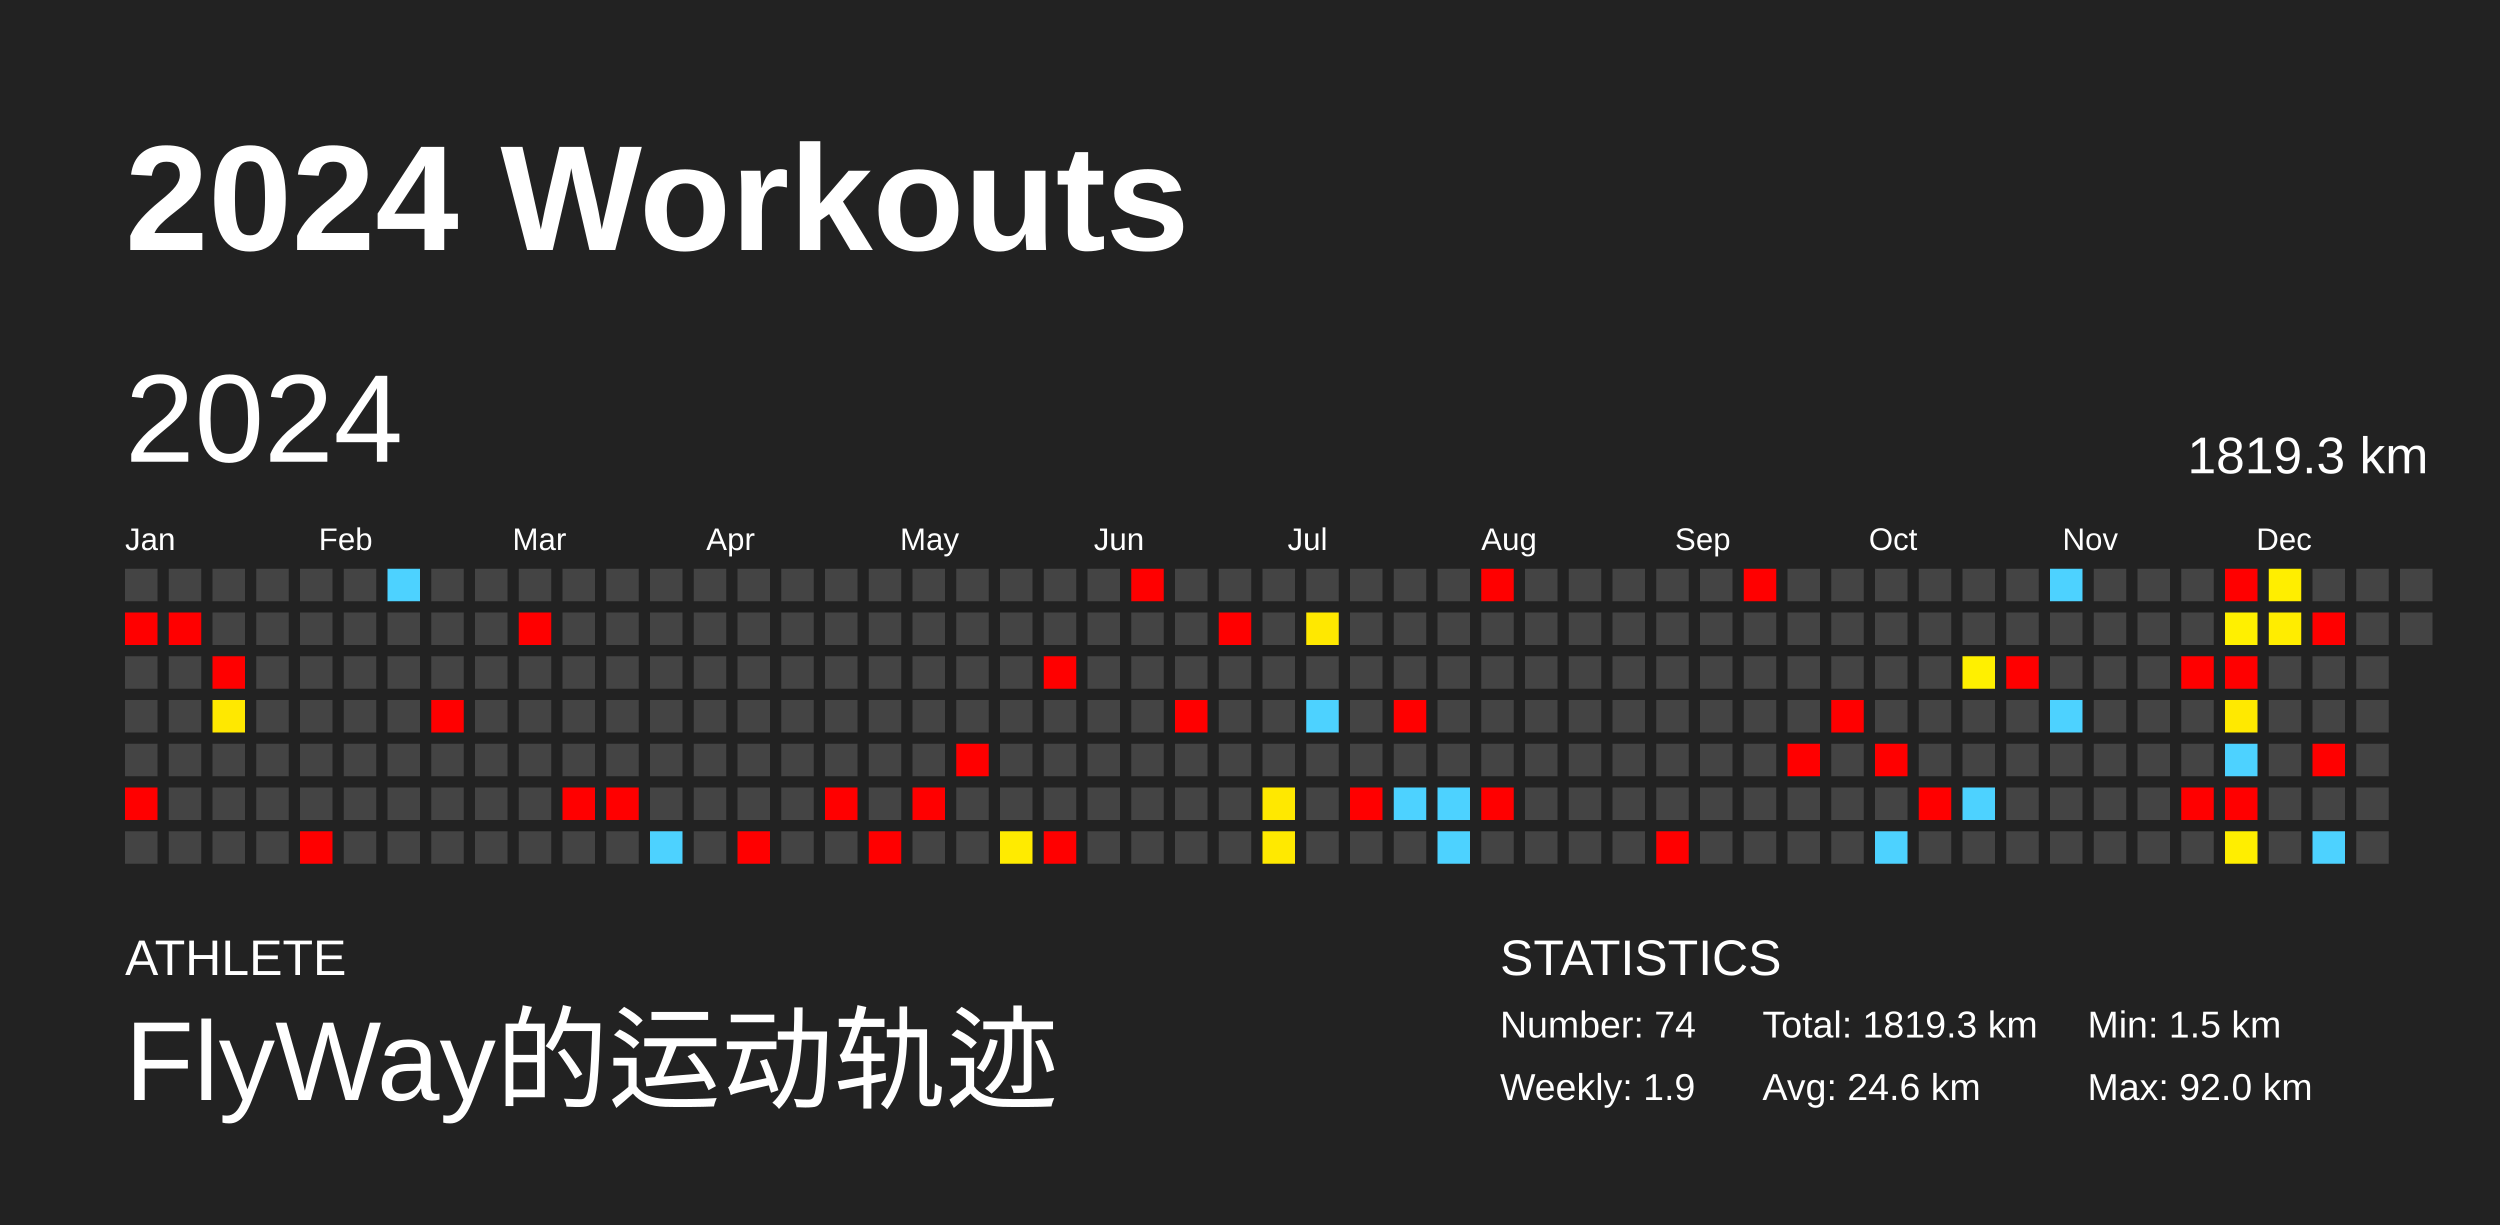
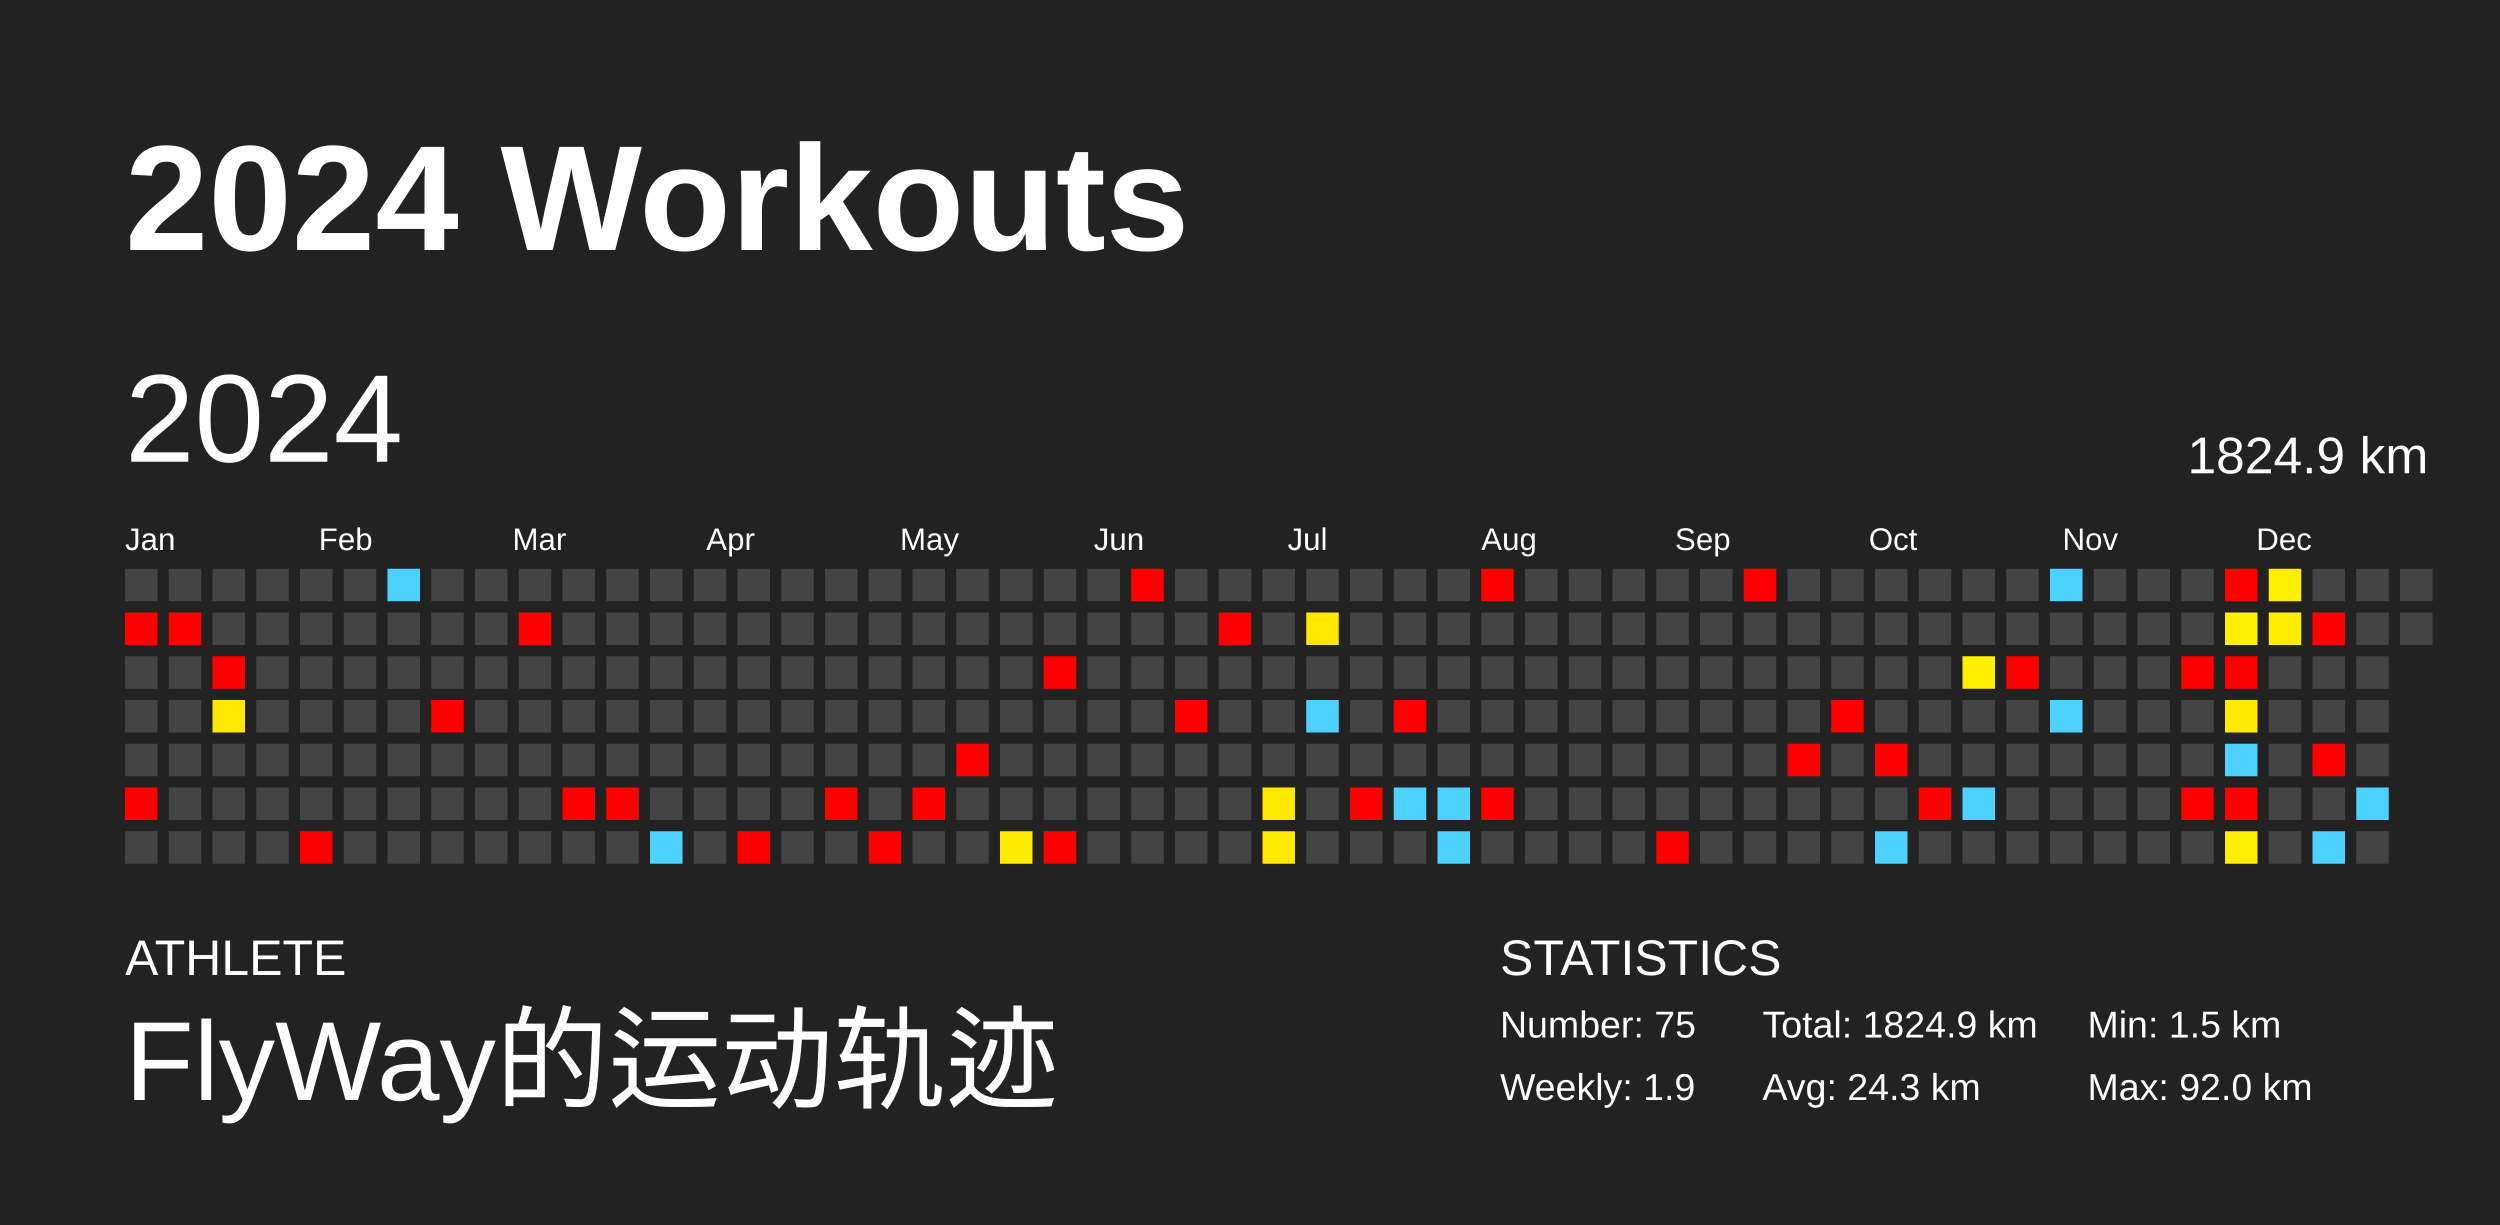
<svg xmlns="http://www.w3.org/2000/svg" baseProfile="full" height="98mm" version="1.1" viewBox="0,0,200,98" width="200mm">
  <defs />
  <rect fill="#222222" height="98" width="200" x="0" y="0" />
  <text fill="#FFFFFF" style="font-size:12px; font-family:Arial; font-weight:bold;" x="10" y="20">2024 Workouts</text>
  <text fill="#FFFFFF" style="font-size:4px; font-family:Arial" x="10" y="78">ATHLETE</text>
  <text fill="#FFFFFF" style="font-size:9px; font-family:Arial" x="10" y="88">FlyWay的运动轨迹</text>
  <text fill="#FFFFFF" style="font-size:4px; font-family:Arial" x="120" y="78">STATISTICS</text>
-   <text fill="#FFFFFF" style="font-size:3px; font-family:Arial" x="120" y="83">Number: 74</text>
+   <text fill="#FFFFFF" style="font-size:3px; font-family:Arial" x="120" y="83">Number: 75</text>
  <text fill="#FFFFFF" style="font-size:3px; font-family:Arial" x="120" y="88">Weekly: 1.9</text>
-   <text fill="#FFFFFF" style="font-size:3px; font-family:Arial" x="141" y="83">Total: 1819.3 km</text>
-   <text fill="#FFFFFF" style="font-size:3px; font-family:Arial" x="141" y="88">Avg: 24.6 km</text>
+   <text fill="#FFFFFF" style="font-size:3px; font-family:Arial" x="141" y="83">Total: 1824.9 km</text>
+   <text fill="#FFFFFF" style="font-size:3px; font-family:Arial" x="141" y="88">Avg: 24.3 km</text>
  <text fill="#FFFFFF" style="font-size:3px; font-family:Arial" x="167" y="83">Min: 1.5 km</text>
  <text fill="#FFFFFF" style="font-size:3px; font-family:Arial" x="167" y="88">Max: 92.0 km</text>
  <text dominant-baseline="hanging" fill="#FFFFFF" style="font-size:10.0px; font-family:Arial;" x="10" y="30">2024</text>
-   <text dominant-baseline="hanging" fill="#FFFFFF" style="font-size:4.125px; font-family:Arial;" x="175" y="35">1819.3 km</text>
+   <text dominant-baseline="hanging" fill="#FFFFFF" style="font-size:4.125px; font-family:Arial;" x="175" y="35">1824.9 km</text>
  <text fill="#FFFFFF" style="font-size:2.5px; font-family:Arial" x="10.0" y="44">Jan</text>
  <text fill="#FFFFFF" style="font-size:2.5px; font-family:Arial" x="25.5" y="44">Feb</text>
  <text fill="#FFFFFF" style="font-size:2.5px; font-family:Arial" x="41.0" y="44">Mar</text>
  <text fill="#FFFFFF" style="font-size:2.5px; font-family:Arial" x="56.5" y="44">Apr</text>
  <text fill="#FFFFFF" style="font-size:2.5px; font-family:Arial" x="72.0" y="44">May</text>
  <text fill="#FFFFFF" style="font-size:2.5px; font-family:Arial" x="87.5" y="44">Jun</text>
  <text fill="#FFFFFF" style="font-size:2.5px; font-family:Arial" x="103.0" y="44">Jul</text>
  <text fill="#FFFFFF" style="font-size:2.5px; font-family:Arial" x="118.5" y="44">Aug</text>
  <text fill="#FFFFFF" style="font-size:2.5px; font-family:Arial" x="134.0" y="44">Sep</text>
  <text fill="#FFFFFF" style="font-size:2.5px; font-family:Arial" x="149.5" y="44">Oct</text>
  <text fill="#FFFFFF" style="font-size:2.5px; font-family:Arial" x="165.0" y="44">Nov</text>
  <text fill="#FFFFFF" style="font-size:2.5px; font-family:Arial" x="180.5" y="44">Dec</text>
  <rect fill="#444444" height="2.6" width="2.6" x="10.0" y="45.5" />
  <rect fill="red" height="2.6" width="2.6" x="10.0" y="49.0" />
  <rect fill="#444444" height="2.6" width="2.6" x="10.0" y="52.5" />
  <rect fill="#444444" height="2.6" width="2.6" x="10.0" y="56.0" />
  <rect fill="#444444" height="2.6" width="2.6" x="10.0" y="59.5" />
  <rect fill="red" height="2.6" width="2.6" x="10.0" y="63.0" />
  <rect fill="#444444" height="2.6" width="2.6" x="10.0" y="66.5" />
  <rect fill="#444444" height="2.6" width="2.6" x="13.5" y="45.5" />
  <rect fill="red" height="2.6" width="2.6" x="13.5" y="49.0" />
  <rect fill="#444444" height="2.6" width="2.6" x="13.5" y="52.5" />
  <rect fill="#444444" height="2.6" width="2.6" x="13.5" y="56.0" />
  <rect fill="#444444" height="2.6" width="2.6" x="13.5" y="59.5" />
  <rect fill="#444444" height="2.6" width="2.6" x="13.5" y="63.0" />
  <rect fill="#444444" height="2.6" width="2.6" x="13.5" y="66.5" />
  <rect fill="#444444" height="2.6" width="2.6" x="17.0" y="45.5" />
  <rect fill="#444444" height="2.6" width="2.6" x="17.0" y="49.0" />
  <rect fill="red" height="2.6" width="2.6" x="17.0" y="52.5" />
  <rect fill="#ffe800" height="2.6" width="2.6" x="17.0" y="56.0" />
  <rect fill="#444444" height="2.6" width="2.6" x="17.0" y="59.5" />
  <rect fill="#444444" height="2.6" width="2.6" x="17.0" y="63.0" />
  <rect fill="#444444" height="2.6" width="2.6" x="17.0" y="66.5" />
  <rect fill="#444444" height="2.6" width="2.6" x="20.5" y="45.5" />
  <rect fill="#444444" height="2.6" width="2.6" x="20.5" y="49.0" />
  <rect fill="#444444" height="2.6" width="2.6" x="20.5" y="52.5" />
  <rect fill="#444444" height="2.6" width="2.6" x="20.5" y="56.0" />
  <rect fill="#444444" height="2.6" width="2.6" x="20.5" y="59.5" />
  <rect fill="#444444" height="2.6" width="2.6" x="20.5" y="63.0" />
  <rect fill="#444444" height="2.6" width="2.6" x="20.5" y="66.5" />
  <rect fill="#444444" height="2.6" width="2.6" x="24.0" y="45.5" />
  <rect fill="#444444" height="2.6" width="2.6" x="24.0" y="49.0" />
  <rect fill="#444444" height="2.6" width="2.6" x="24.0" y="52.5" />
  <rect fill="#444444" height="2.6" width="2.6" x="24.0" y="56.0" />
  <rect fill="#444444" height="2.6" width="2.6" x="24.0" y="59.5" />
  <rect fill="#444444" height="2.6" width="2.6" x="24.0" y="63.0" />
  <rect fill="red" height="2.6" width="2.6" x="24.0" y="66.5" />
  <rect fill="#444444" height="2.6" width="2.6" x="27.5" y="45.5" />
  <rect fill="#444444" height="2.6" width="2.6" x="27.5" y="49.0" />
  <rect fill="#444444" height="2.6" width="2.6" x="27.5" y="52.5" />
  <rect fill="#444444" height="2.6" width="2.6" x="27.5" y="56.0" />
  <rect fill="#444444" height="2.6" width="2.6" x="27.5" y="59.5" />
  <rect fill="#444444" height="2.6" width="2.6" x="27.5" y="63.0" />
  <rect fill="#444444" height="2.6" width="2.6" x="27.5" y="66.5" />
  <rect fill="#4dd2ff" height="2.6" width="2.6" x="31.0" y="45.5" />
  <rect fill="#444444" height="2.6" width="2.6" x="31.0" y="49.0" />
  <rect fill="#444444" height="2.6" width="2.6" x="31.0" y="52.5" />
  <rect fill="#444444" height="2.6" width="2.6" x="31.0" y="56.0" />
  <rect fill="#444444" height="2.6" width="2.6" x="31.0" y="59.5" />
  <rect fill="#444444" height="2.6" width="2.6" x="31.0" y="63.0" />
  <rect fill="#444444" height="2.6" width="2.6" x="31.0" y="66.5" />
  <rect fill="#444444" height="2.6" width="2.6" x="34.5" y="45.5" />
  <rect fill="#444444" height="2.6" width="2.6" x="34.5" y="49.0" />
  <rect fill="#444444" height="2.6" width="2.6" x="34.5" y="52.5" />
  <rect fill="red" height="2.6" width="2.6" x="34.5" y="56.0" />
  <rect fill="#444444" height="2.6" width="2.6" x="34.5" y="59.5" />
  <rect fill="#444444" height="2.6" width="2.6" x="34.5" y="63.0" />
  <rect fill="#444444" height="2.6" width="2.6" x="34.5" y="66.5" />
  <rect fill="#444444" height="2.6" width="2.6" x="38.0" y="45.5" />
  <rect fill="#444444" height="2.6" width="2.6" x="38.0" y="49.0" />
  <rect fill="#444444" height="2.6" width="2.6" x="38.0" y="52.5" />
  <rect fill="#444444" height="2.6" width="2.6" x="38.0" y="56.0" />
  <rect fill="#444444" height="2.6" width="2.6" x="38.0" y="59.5" />
  <rect fill="#444444" height="2.6" width="2.6" x="38.0" y="63.0" />
  <rect fill="#444444" height="2.6" width="2.6" x="38.0" y="66.5" />
  <rect fill="#444444" height="2.6" width="2.6" x="41.5" y="45.5" />
  <rect fill="red" height="2.6" width="2.6" x="41.5" y="49.0" />
  <rect fill="#444444" height="2.6" width="2.6" x="41.5" y="52.5" />
  <rect fill="#444444" height="2.6" width="2.6" x="41.5" y="56.0" />
  <rect fill="#444444" height="2.6" width="2.6" x="41.5" y="59.5" />
  <rect fill="#444444" height="2.6" width="2.6" x="41.5" y="63.0" />
  <rect fill="#444444" height="2.6" width="2.6" x="41.5" y="66.5" />
  <rect fill="#444444" height="2.6" width="2.6" x="45.0" y="45.5" />
  <rect fill="#444444" height="2.6" width="2.6" x="45.0" y="49.0" />
  <rect fill="#444444" height="2.6" width="2.6" x="45.0" y="52.5" />
  <rect fill="#444444" height="2.6" width="2.6" x="45.0" y="56.0" />
  <rect fill="#444444" height="2.6" width="2.6" x="45.0" y="59.5" />
  <rect fill="red" height="2.6" width="2.6" x="45.0" y="63.0" />
  <rect fill="#444444" height="2.6" width="2.6" x="45.0" y="66.5" />
  <rect fill="#444444" height="2.6" width="2.6" x="48.5" y="45.5" />
  <rect fill="#444444" height="2.6" width="2.6" x="48.5" y="49.0" />
  <rect fill="#444444" height="2.6" width="2.6" x="48.5" y="52.5" />
  <rect fill="#444444" height="2.6" width="2.6" x="48.5" y="56.0" />
  <rect fill="#444444" height="2.6" width="2.6" x="48.5" y="59.5" />
  <rect fill="red" height="2.6" width="2.6" x="48.5" y="63.0" />
  <rect fill="#444444" height="2.6" width="2.6" x="48.5" y="66.5" />
  <rect fill="#444444" height="2.6" width="2.6" x="52.0" y="45.5" />
  <rect fill="#444444" height="2.6" width="2.6" x="52.0" y="49.0" />
  <rect fill="#444444" height="2.6" width="2.6" x="52.0" y="52.5" />
  <rect fill="#444444" height="2.6" width="2.6" x="52.0" y="56.0" />
  <rect fill="#444444" height="2.6" width="2.6" x="52.0" y="59.5" />
  <rect fill="#444444" height="2.6" width="2.6" x="52.0" y="63.0" />
  <rect fill="#4dd2ff" height="2.6" width="2.6" x="52.0" y="66.5" />
  <rect fill="#444444" height="2.6" width="2.6" x="55.5" y="45.5" />
  <rect fill="#444444" height="2.6" width="2.6" x="55.5" y="49.0" />
  <rect fill="#444444" height="2.6" width="2.6" x="55.5" y="52.5" />
  <rect fill="#444444" height="2.6" width="2.6" x="55.5" y="56.0" />
  <rect fill="#444444" height="2.6" width="2.6" x="55.5" y="59.5" />
  <rect fill="#444444" height="2.6" width="2.6" x="55.5" y="63.0" />
  <rect fill="#444444" height="2.6" width="2.6" x="55.5" y="66.5" />
  <rect fill="#444444" height="2.6" width="2.6" x="59.0" y="45.5" />
  <rect fill="#444444" height="2.6" width="2.6" x="59.0" y="49.0" />
  <rect fill="#444444" height="2.6" width="2.6" x="59.0" y="52.5" />
  <rect fill="#444444" height="2.6" width="2.6" x="59.0" y="56.0" />
  <rect fill="#444444" height="2.6" width="2.6" x="59.0" y="59.5" />
  <rect fill="#444444" height="2.6" width="2.6" x="59.0" y="63.0" />
  <rect fill="red" height="2.6" width="2.6" x="59.0" y="66.5" />
  <rect fill="#444444" height="2.6" width="2.6" x="62.5" y="45.5" />
  <rect fill="#444444" height="2.6" width="2.6" x="62.5" y="49.0" />
  <rect fill="#444444" height="2.6" width="2.6" x="62.5" y="52.5" />
  <rect fill="#444444" height="2.6" width="2.6" x="62.5" y="56.0" />
  <rect fill="#444444" height="2.6" width="2.6" x="62.5" y="59.5" />
  <rect fill="#444444" height="2.6" width="2.6" x="62.5" y="63.0" />
  <rect fill="#444444" height="2.6" width="2.6" x="62.5" y="66.5" />
  <rect fill="#444444" height="2.6" width="2.6" x="66.0" y="45.5" />
  <rect fill="#444444" height="2.6" width="2.6" x="66.0" y="49.0" />
  <rect fill="#444444" height="2.6" width="2.6" x="66.0" y="52.5" />
  <rect fill="#444444" height="2.6" width="2.6" x="66.0" y="56.0" />
  <rect fill="#444444" height="2.6" width="2.6" x="66.0" y="59.5" />
  <rect fill="red" height="2.6" width="2.6" x="66.0" y="63.0" />
  <rect fill="#444444" height="2.6" width="2.6" x="66.0" y="66.5" />
  <rect fill="#444444" height="2.6" width="2.6" x="69.5" y="45.5" />
  <rect fill="#444444" height="2.6" width="2.6" x="69.5" y="49.0" />
  <rect fill="#444444" height="2.6" width="2.6" x="69.5" y="52.5" />
  <rect fill="#444444" height="2.6" width="2.6" x="69.5" y="56.0" />
  <rect fill="#444444" height="2.6" width="2.6" x="69.5" y="59.5" />
  <rect fill="#444444" height="2.6" width="2.6" x="69.5" y="63.0" />
  <rect fill="red" height="2.6" width="2.6" x="69.5" y="66.5" />
  <rect fill="#444444" height="2.6" width="2.6" x="73.0" y="45.5" />
  <rect fill="#444444" height="2.6" width="2.6" x="73.0" y="49.0" />
  <rect fill="#444444" height="2.6" width="2.6" x="73.0" y="52.5" />
  <rect fill="#444444" height="2.6" width="2.6" x="73.0" y="56.0" />
  <rect fill="#444444" height="2.6" width="2.6" x="73.0" y="59.5" />
  <rect fill="red" height="2.6" width="2.6" x="73.0" y="63.0" />
  <rect fill="#444444" height="2.6" width="2.6" x="73.0" y="66.5" />
  <rect fill="#444444" height="2.6" width="2.6" x="76.5" y="45.5" />
  <rect fill="#444444" height="2.6" width="2.6" x="76.5" y="49.0" />
  <rect fill="#444444" height="2.6" width="2.6" x="76.5" y="52.5" />
  <rect fill="#444444" height="2.6" width="2.6" x="76.5" y="56.0" />
  <rect fill="red" height="2.6" width="2.6" x="76.5" y="59.5" />
  <rect fill="#444444" height="2.6" width="2.6" x="76.5" y="63.0" />
  <rect fill="#444444" height="2.6" width="2.6" x="76.5" y="66.5" />
  <rect fill="#444444" height="2.6" width="2.6" x="80.0" y="45.5" />
  <rect fill="#444444" height="2.6" width="2.6" x="80.0" y="49.0" />
  <rect fill="#444444" height="2.6" width="2.6" x="80.0" y="52.5" />
  <rect fill="#444444" height="2.6" width="2.6" x="80.0" y="56.0" />
  <rect fill="#444444" height="2.6" width="2.6" x="80.0" y="59.5" />
  <rect fill="#444444" height="2.6" width="2.6" x="80.0" y="63.0" />
  <rect fill="#ffeb00" height="2.6" width="2.6" x="80.0" y="66.5" />
  <rect fill="#444444" height="2.6" width="2.6" x="83.5" y="45.5" />
  <rect fill="#444444" height="2.6" width="2.6" x="83.5" y="49.0" />
  <rect fill="red" height="2.6" width="2.6" x="83.5" y="52.5" />
  <rect fill="#444444" height="2.6" width="2.6" x="83.5" y="56.0" />
  <rect fill="#444444" height="2.6" width="2.6" x="83.5" y="59.5" />
  <rect fill="#444444" height="2.6" width="2.6" x="83.5" y="63.0" />
  <rect fill="red" height="2.6" width="2.6" x="83.5" y="66.5" />
  <rect fill="#444444" height="2.6" width="2.6" x="87.0" y="45.5" />
  <rect fill="#444444" height="2.6" width="2.6" x="87.0" y="49.0" />
  <rect fill="#444444" height="2.6" width="2.6" x="87.0" y="52.5" />
  <rect fill="#444444" height="2.6" width="2.6" x="87.0" y="56.0" />
  <rect fill="#444444" height="2.6" width="2.6" x="87.0" y="59.5" />
  <rect fill="#444444" height="2.6" width="2.6" x="87.0" y="63.0" />
  <rect fill="#444444" height="2.6" width="2.6" x="87.0" y="66.5" />
  <rect fill="red" height="2.6" width="2.6" x="90.5" y="45.5" />
  <rect fill="#444444" height="2.6" width="2.6" x="90.5" y="49.0" />
  <rect fill="#444444" height="2.6" width="2.6" x="90.5" y="52.5" />
  <rect fill="#444444" height="2.6" width="2.6" x="90.5" y="56.0" />
  <rect fill="#444444" height="2.6" width="2.6" x="90.5" y="59.5" />
  <rect fill="#444444" height="2.6" width="2.6" x="90.5" y="63.0" />
  <rect fill="#444444" height="2.6" width="2.6" x="90.5" y="66.5" />
  <rect fill="#444444" height="2.6" width="2.6" x="94.0" y="45.5" />
  <rect fill="#444444" height="2.6" width="2.6" x="94.0" y="49.0" />
  <rect fill="#444444" height="2.6" width="2.6" x="94.0" y="52.5" />
  <rect fill="red" height="2.6" width="2.6" x="94.0" y="56.0" />
  <rect fill="#444444" height="2.6" width="2.6" x="94.0" y="59.5" />
  <rect fill="#444444" height="2.6" width="2.6" x="94.0" y="63.0" />
  <rect fill="#444444" height="2.6" width="2.6" x="94.0" y="66.5" />
  <rect fill="#444444" height="2.6" width="2.6" x="97.5" y="45.5" />
  <rect fill="red" height="2.6" width="2.6" x="97.5" y="49.0" />
  <rect fill="#444444" height="2.6" width="2.6" x="97.5" y="52.5" />
  <rect fill="#444444" height="2.6" width="2.6" x="97.5" y="56.0" />
  <rect fill="#444444" height="2.6" width="2.6" x="97.5" y="59.5" />
  <rect fill="#444444" height="2.6" width="2.6" x="97.5" y="63.0" />
  <rect fill="#444444" height="2.6" width="2.6" x="97.5" y="66.5" />
  <rect fill="#444444" height="2.6" width="2.6" x="101.0" y="45.5" />
  <rect fill="#444444" height="2.6" width="2.6" x="101.0" y="49.0" />
  <rect fill="#444444" height="2.6" width="2.6" x="101.0" y="52.5" />
  <rect fill="#444444" height="2.6" width="2.6" x="101.0" y="56.0" />
  <rect fill="#444444" height="2.6" width="2.6" x="101.0" y="59.5" />
  <rect fill="#ffe800" height="2.6" width="2.6" x="101.0" y="63.0" />
  <rect fill="#ffe900" height="2.6" width="2.6" x="101.0" y="66.5" />
  <rect fill="#444444" height="2.6" width="2.6" x="104.5" y="45.5" />
  <rect fill="#ffe800" height="2.6" width="2.6" x="104.5" y="49.0" />
  <rect fill="#444444" height="2.6" width="2.6" x="104.5" y="52.5" />
  <rect fill="#4dd2ff" height="2.6" width="2.6" x="104.5" y="56.0" />
  <rect fill="#444444" height="2.6" width="2.6" x="104.5" y="59.5" />
  <rect fill="#444444" height="2.6" width="2.6" x="104.5" y="63.0" />
  <rect fill="#444444" height="2.6" width="2.6" x="104.5" y="66.5" />
  <rect fill="#444444" height="2.6" width="2.6" x="108.0" y="45.5" />
  <rect fill="#444444" height="2.6" width="2.6" x="108.0" y="49.0" />
  <rect fill="#444444" height="2.6" width="2.6" x="108.0" y="52.5" />
  <rect fill="#444444" height="2.6" width="2.6" x="108.0" y="56.0" />
  <rect fill="#444444" height="2.6" width="2.6" x="108.0" y="59.5" />
  <rect fill="red" height="2.6" width="2.6" x="108.0" y="63.0" />
  <rect fill="#444444" height="2.6" width="2.6" x="108.0" y="66.5" />
  <rect fill="#444444" height="2.6" width="2.6" x="111.5" y="45.5" />
  <rect fill="#444444" height="2.6" width="2.6" x="111.5" y="49.0" />
  <rect fill="#444444" height="2.6" width="2.6" x="111.5" y="52.5" />
  <rect fill="red" height="2.6" width="2.6" x="111.5" y="56.0" />
  <rect fill="#444444" height="2.6" width="2.6" x="111.5" y="59.5" />
  <rect fill="#4dd2ff" height="2.6" width="2.6" x="111.5" y="63.0" />
  <rect fill="#444444" height="2.6" width="2.6" x="111.5" y="66.5" />
  <rect fill="#444444" height="2.6" width="2.6" x="115.0" y="45.5" />
  <rect fill="#444444" height="2.6" width="2.6" x="115.0" y="49.0" />
  <rect fill="#444444" height="2.6" width="2.6" x="115.0" y="52.5" />
  <rect fill="#444444" height="2.6" width="2.6" x="115.0" y="56.0" />
  <rect fill="#444444" height="2.6" width="2.6" x="115.0" y="59.5" />
  <rect fill="#4dd2ff" height="2.6" width="2.6" x="115.0" y="63.0" />
  <rect fill="#4dd2ff" height="2.6" width="2.6" x="115.0" y="66.5" />
  <rect fill="red" height="2.6" width="2.6" x="118.5" y="45.5" />
  <rect fill="#444444" height="2.6" width="2.6" x="118.5" y="49.0" />
  <rect fill="#444444" height="2.6" width="2.6" x="118.5" y="52.5" />
  <rect fill="#444444" height="2.6" width="2.6" x="118.5" y="56.0" />
  <rect fill="#444444" height="2.6" width="2.6" x="118.5" y="59.5" />
  <rect fill="red" height="2.6" width="2.6" x="118.5" y="63.0" />
  <rect fill="#444444" height="2.6" width="2.6" x="118.5" y="66.5" />
  <rect fill="#444444" height="2.6" width="2.6" x="122.0" y="45.5" />
  <rect fill="#444444" height="2.6" width="2.6" x="122.0" y="49.0" />
  <rect fill="#444444" height="2.6" width="2.6" x="122.0" y="52.5" />
  <rect fill="#444444" height="2.6" width="2.6" x="122.0" y="56.0" />
  <rect fill="#444444" height="2.6" width="2.6" x="122.0" y="59.5" />
  <rect fill="#444444" height="2.6" width="2.6" x="122.0" y="63.0" />
  <rect fill="#444444" height="2.6" width="2.6" x="122.0" y="66.5" />
  <rect fill="#444444" height="2.6" width="2.6" x="125.5" y="45.5" />
  <rect fill="#444444" height="2.6" width="2.6" x="125.5" y="49.0" />
  <rect fill="#444444" height="2.6" width="2.6" x="125.5" y="52.5" />
  <rect fill="#444444" height="2.6" width="2.6" x="125.5" y="56.0" />
  <rect fill="#444444" height="2.6" width="2.6" x="125.5" y="59.5" />
  <rect fill="#444444" height="2.6" width="2.6" x="125.5" y="63.0" />
  <rect fill="#444444" height="2.6" width="2.6" x="125.5" y="66.5" />
  <rect fill="#444444" height="2.6" width="2.6" x="129.0" y="45.5" />
  <rect fill="#444444" height="2.6" width="2.6" x="129.0" y="49.0" />
  <rect fill="#444444" height="2.6" width="2.6" x="129.0" y="52.5" />
  <rect fill="#444444" height="2.6" width="2.6" x="129.0" y="56.0" />
  <rect fill="#444444" height="2.6" width="2.6" x="129.0" y="59.5" />
  <rect fill="#444444" height="2.6" width="2.6" x="129.0" y="63.0" />
  <rect fill="#444444" height="2.6" width="2.6" x="129.0" y="66.5" />
  <rect fill="#444444" height="2.6" width="2.6" x="132.5" y="45.5" />
  <rect fill="#444444" height="2.6" width="2.6" x="132.5" y="49.0" />
  <rect fill="#444444" height="2.6" width="2.6" x="132.5" y="52.5" />
  <rect fill="#444444" height="2.6" width="2.6" x="132.5" y="56.0" />
  <rect fill="#444444" height="2.6" width="2.6" x="132.5" y="59.5" />
  <rect fill="#444444" height="2.6" width="2.6" x="132.5" y="63.0" />
  <rect fill="red" height="2.6" width="2.6" x="132.5" y="66.5" />
  <rect fill="#444444" height="2.6" width="2.6" x="136.0" y="45.5" />
  <rect fill="#444444" height="2.6" width="2.6" x="136.0" y="49.0" />
  <rect fill="#444444" height="2.6" width="2.6" x="136.0" y="52.5" />
  <rect fill="#444444" height="2.6" width="2.6" x="136.0" y="56.0" />
  <rect fill="#444444" height="2.6" width="2.6" x="136.0" y="59.5" />
  <rect fill="#444444" height="2.6" width="2.6" x="136.0" y="63.0" />
  <rect fill="#444444" height="2.6" width="2.6" x="136.0" y="66.5" />
  <rect fill="red" height="2.6" width="2.6" x="139.5" y="45.5" />
  <rect fill="#444444" height="2.6" width="2.6" x="139.5" y="49.0" />
  <rect fill="#444444" height="2.6" width="2.6" x="139.5" y="52.5" />
  <rect fill="#444444" height="2.6" width="2.6" x="139.5" y="56.0" />
  <rect fill="#444444" height="2.6" width="2.6" x="139.5" y="59.5" />
  <rect fill="#444444" height="2.6" width="2.6" x="139.5" y="63.0" />
  <rect fill="#444444" height="2.6" width="2.6" x="139.5" y="66.5" />
  <rect fill="#444444" height="2.6" width="2.6" x="143.0" y="45.5" />
  <rect fill="#444444" height="2.6" width="2.6" x="143.0" y="49.0" />
  <rect fill="#444444" height="2.6" width="2.6" x="143.0" y="52.5" />
  <rect fill="#444444" height="2.6" width="2.6" x="143.0" y="56.0" />
  <rect fill="red" height="2.6" width="2.6" x="143.0" y="59.5" />
  <rect fill="#444444" height="2.6" width="2.6" x="143.0" y="63.0" />
  <rect fill="#444444" height="2.6" width="2.6" x="143.0" y="66.5" />
  <rect fill="#444444" height="2.6" width="2.6" x="146.5" y="45.5" />
  <rect fill="#444444" height="2.6" width="2.6" x="146.5" y="49.0" />
  <rect fill="#444444" height="2.6" width="2.6" x="146.5" y="52.5" />
  <rect fill="red" height="2.6" width="2.6" x="146.5" y="56.0" />
  <rect fill="#444444" height="2.6" width="2.6" x="146.5" y="59.5" />
  <rect fill="#444444" height="2.6" width="2.6" x="146.5" y="63.0" />
  <rect fill="#444444" height="2.6" width="2.6" x="146.5" y="66.5" />
  <rect fill="#444444" height="2.6" width="2.6" x="150.0" y="45.5" />
  <rect fill="#444444" height="2.6" width="2.6" x="150.0" y="49.0" />
  <rect fill="#444444" height="2.6" width="2.6" x="150.0" y="52.5" />
  <rect fill="#444444" height="2.6" width="2.6" x="150.0" y="56.0" />
  <rect fill="red" height="2.6" width="2.6" x="150.0" y="59.5" />
  <rect fill="#444444" height="2.6" width="2.6" x="150.0" y="63.0" />
  <rect fill="#4dd2ff" height="2.6" width="2.6" x="150.0" y="66.5" />
  <rect fill="#444444" height="2.6" width="2.6" x="153.5" y="45.5" />
  <rect fill="#444444" height="2.6" width="2.6" x="153.5" y="49.0" />
  <rect fill="#444444" height="2.6" width="2.6" x="153.5" y="52.5" />
  <rect fill="#444444" height="2.6" width="2.6" x="153.5" y="56.0" />
  <rect fill="#444444" height="2.6" width="2.6" x="153.5" y="59.5" />
  <rect fill="red" height="2.6" width="2.6" x="153.5" y="63.0" />
  <rect fill="#444444" height="2.6" width="2.6" x="153.5" y="66.5" />
  <rect fill="#444444" height="2.6" width="2.6" x="157.0" y="45.5" />
  <rect fill="#444444" height="2.6" width="2.6" x="157.0" y="49.0" />
  <rect fill="#fff000" height="2.6" width="2.6" x="157.0" y="52.5" />
  <rect fill="#444444" height="2.6" width="2.6" x="157.0" y="56.0" />
  <rect fill="#444444" height="2.6" width="2.6" x="157.0" y="59.5" />
  <rect fill="#4dd2ff" height="2.6" width="2.6" x="157.0" y="63.0" />
  <rect fill="#444444" height="2.6" width="2.6" x="157.0" y="66.5" />
  <rect fill="#444444" height="2.6" width="2.6" x="160.5" y="45.5" />
  <rect fill="#444444" height="2.6" width="2.6" x="160.5" y="49.0" />
  <rect fill="red" height="2.6" width="2.6" x="160.5" y="52.5" />
  <rect fill="#444444" height="2.6" width="2.6" x="160.5" y="56.0" />
  <rect fill="#444444" height="2.6" width="2.6" x="160.5" y="59.5" />
  <rect fill="#444444" height="2.6" width="2.6" x="160.5" y="63.0" />
  <rect fill="#444444" height="2.6" width="2.6" x="160.5" y="66.5" />
  <rect fill="#4dd2ff" height="2.6" width="2.6" x="164.0" y="45.5" />
  <rect fill="#444444" height="2.6" width="2.6" x="164.0" y="49.0" />
  <rect fill="#444444" height="2.6" width="2.6" x="164.0" y="52.5" />
  <rect fill="#4dd2ff" height="2.6" width="2.6" x="164.0" y="56.0" />
  <rect fill="#444444" height="2.6" width="2.6" x="164.0" y="59.5" />
  <rect fill="#444444" height="2.6" width="2.6" x="164.0" y="63.0" />
  <rect fill="#444444" height="2.6" width="2.6" x="164.0" y="66.5" />
  <rect fill="#444444" height="2.6" width="2.6" x="167.5" y="45.5" />
  <rect fill="#444444" height="2.6" width="2.6" x="167.5" y="49.0" />
  <rect fill="#444444" height="2.6" width="2.6" x="167.5" y="52.5" />
  <rect fill="#444444" height="2.6" width="2.6" x="167.5" y="56.0" />
  <rect fill="#444444" height="2.6" width="2.6" x="167.5" y="59.5" />
  <rect fill="#444444" height="2.6" width="2.6" x="167.5" y="63.0" />
  <rect fill="#444444" height="2.6" width="2.6" x="167.5" y="66.5" />
  <rect fill="#444444" height="2.6" width="2.6" x="171.0" y="45.5" />
  <rect fill="#444444" height="2.6" width="2.6" x="171.0" y="49.0" />
  <rect fill="#444444" height="2.6" width="2.6" x="171.0" y="52.5" />
  <rect fill="#444444" height="2.6" width="2.6" x="171.0" y="56.0" />
  <rect fill="#444444" height="2.6" width="2.6" x="171.0" y="59.5" />
  <rect fill="#444444" height="2.6" width="2.6" x="171.0" y="63.0" />
  <rect fill="#444444" height="2.6" width="2.6" x="171.0" y="66.5" />
  <rect fill="#444444" height="2.6" width="2.6" x="174.5" y="45.5" />
  <rect fill="#444444" height="2.6" width="2.6" x="174.5" y="49.0" />
  <rect fill="red" height="2.6" width="2.6" x="174.5" y="52.5" />
  <rect fill="#444444" height="2.6" width="2.6" x="174.5" y="56.0" />
  <rect fill="#444444" height="2.6" width="2.6" x="174.5" y="59.5" />
  <rect fill="red" height="2.6" width="2.6" x="174.5" y="63.0" />
  <rect fill="#444444" height="2.6" width="2.6" x="174.5" y="66.5" />
  <rect fill="red" height="2.6" width="2.6" x="178.0" y="45.5" />
  <rect fill="#fff000" height="2.6" width="2.6" x="178.0" y="49.0" />
  <rect fill="red" height="2.6" width="2.6" x="178.0" y="52.5" />
  <rect fill="#ffe900" height="2.6" width="2.6" x="178.0" y="56.0" />
  <rect fill="#4dd2ff" height="2.6" width="2.6" x="178.0" y="59.5" />
  <rect fill="red" height="2.6" width="2.6" x="178.0" y="63.0" />
  <rect fill="#ffee00" height="2.6" width="2.6" x="178.0" y="66.5" />
  <rect fill="#ffee00" height="2.6" width="2.6" x="181.5" y="45.5" />
  <rect fill="#ffed00" height="2.6" width="2.6" x="181.5" y="49.0" />
  <rect fill="#444444" height="2.6" width="2.6" x="181.5" y="52.5" />
  <rect fill="#444444" height="2.6" width="2.6" x="181.5" y="56.0" />
  <rect fill="#444444" height="2.6" width="2.6" x="181.5" y="59.5" />
  <rect fill="#444444" height="2.6" width="2.6" x="181.5" y="63.0" />
  <rect fill="#444444" height="2.6" width="2.6" x="181.5" y="66.5" />
  <rect fill="#444444" height="2.6" width="2.6" x="185.0" y="45.5" />
  <rect fill="red" height="2.6" width="2.6" x="185.0" y="49.0" />
  <rect fill="#444444" height="2.6" width="2.6" x="185.0" y="52.5" />
  <rect fill="#444444" height="2.6" width="2.6" x="185.0" y="56.0" />
  <rect fill="red" height="2.6" width="2.6" x="185.0" y="59.5" />
  <rect fill="#444444" height="2.6" width="2.6" x="185.0" y="63.0" />
  <rect fill="#4dd2ff" height="2.6" width="2.6" x="185.0" y="66.5" />
  <rect fill="#444444" height="2.6" width="2.6" x="188.5" y="45.5" />
  <rect fill="#444444" height="2.6" width="2.6" x="188.5" y="49.0" />
  <rect fill="#444444" height="2.6" width="2.6" x="188.5" y="52.5" />
  <rect fill="#444444" height="2.6" width="2.6" x="188.5" y="56.0" />
  <rect fill="#444444" height="2.6" width="2.6" x="188.5" y="59.5" />
-   <rect fill="#444444" height="2.6" width="2.6" x="188.5" y="63.0" />
+   <rect fill="#4dd2ff" height="2.6" width="2.6" x="188.5" y="63.0" />
  <rect fill="#444444" height="2.6" width="2.6" x="188.5" y="66.5" />
  <rect fill="#444444" height="2.6" width="2.6" x="192.0" y="45.5" />
  <rect fill="#444444" height="2.6" width="2.6" x="192.0" y="49.0" />
</svg>
